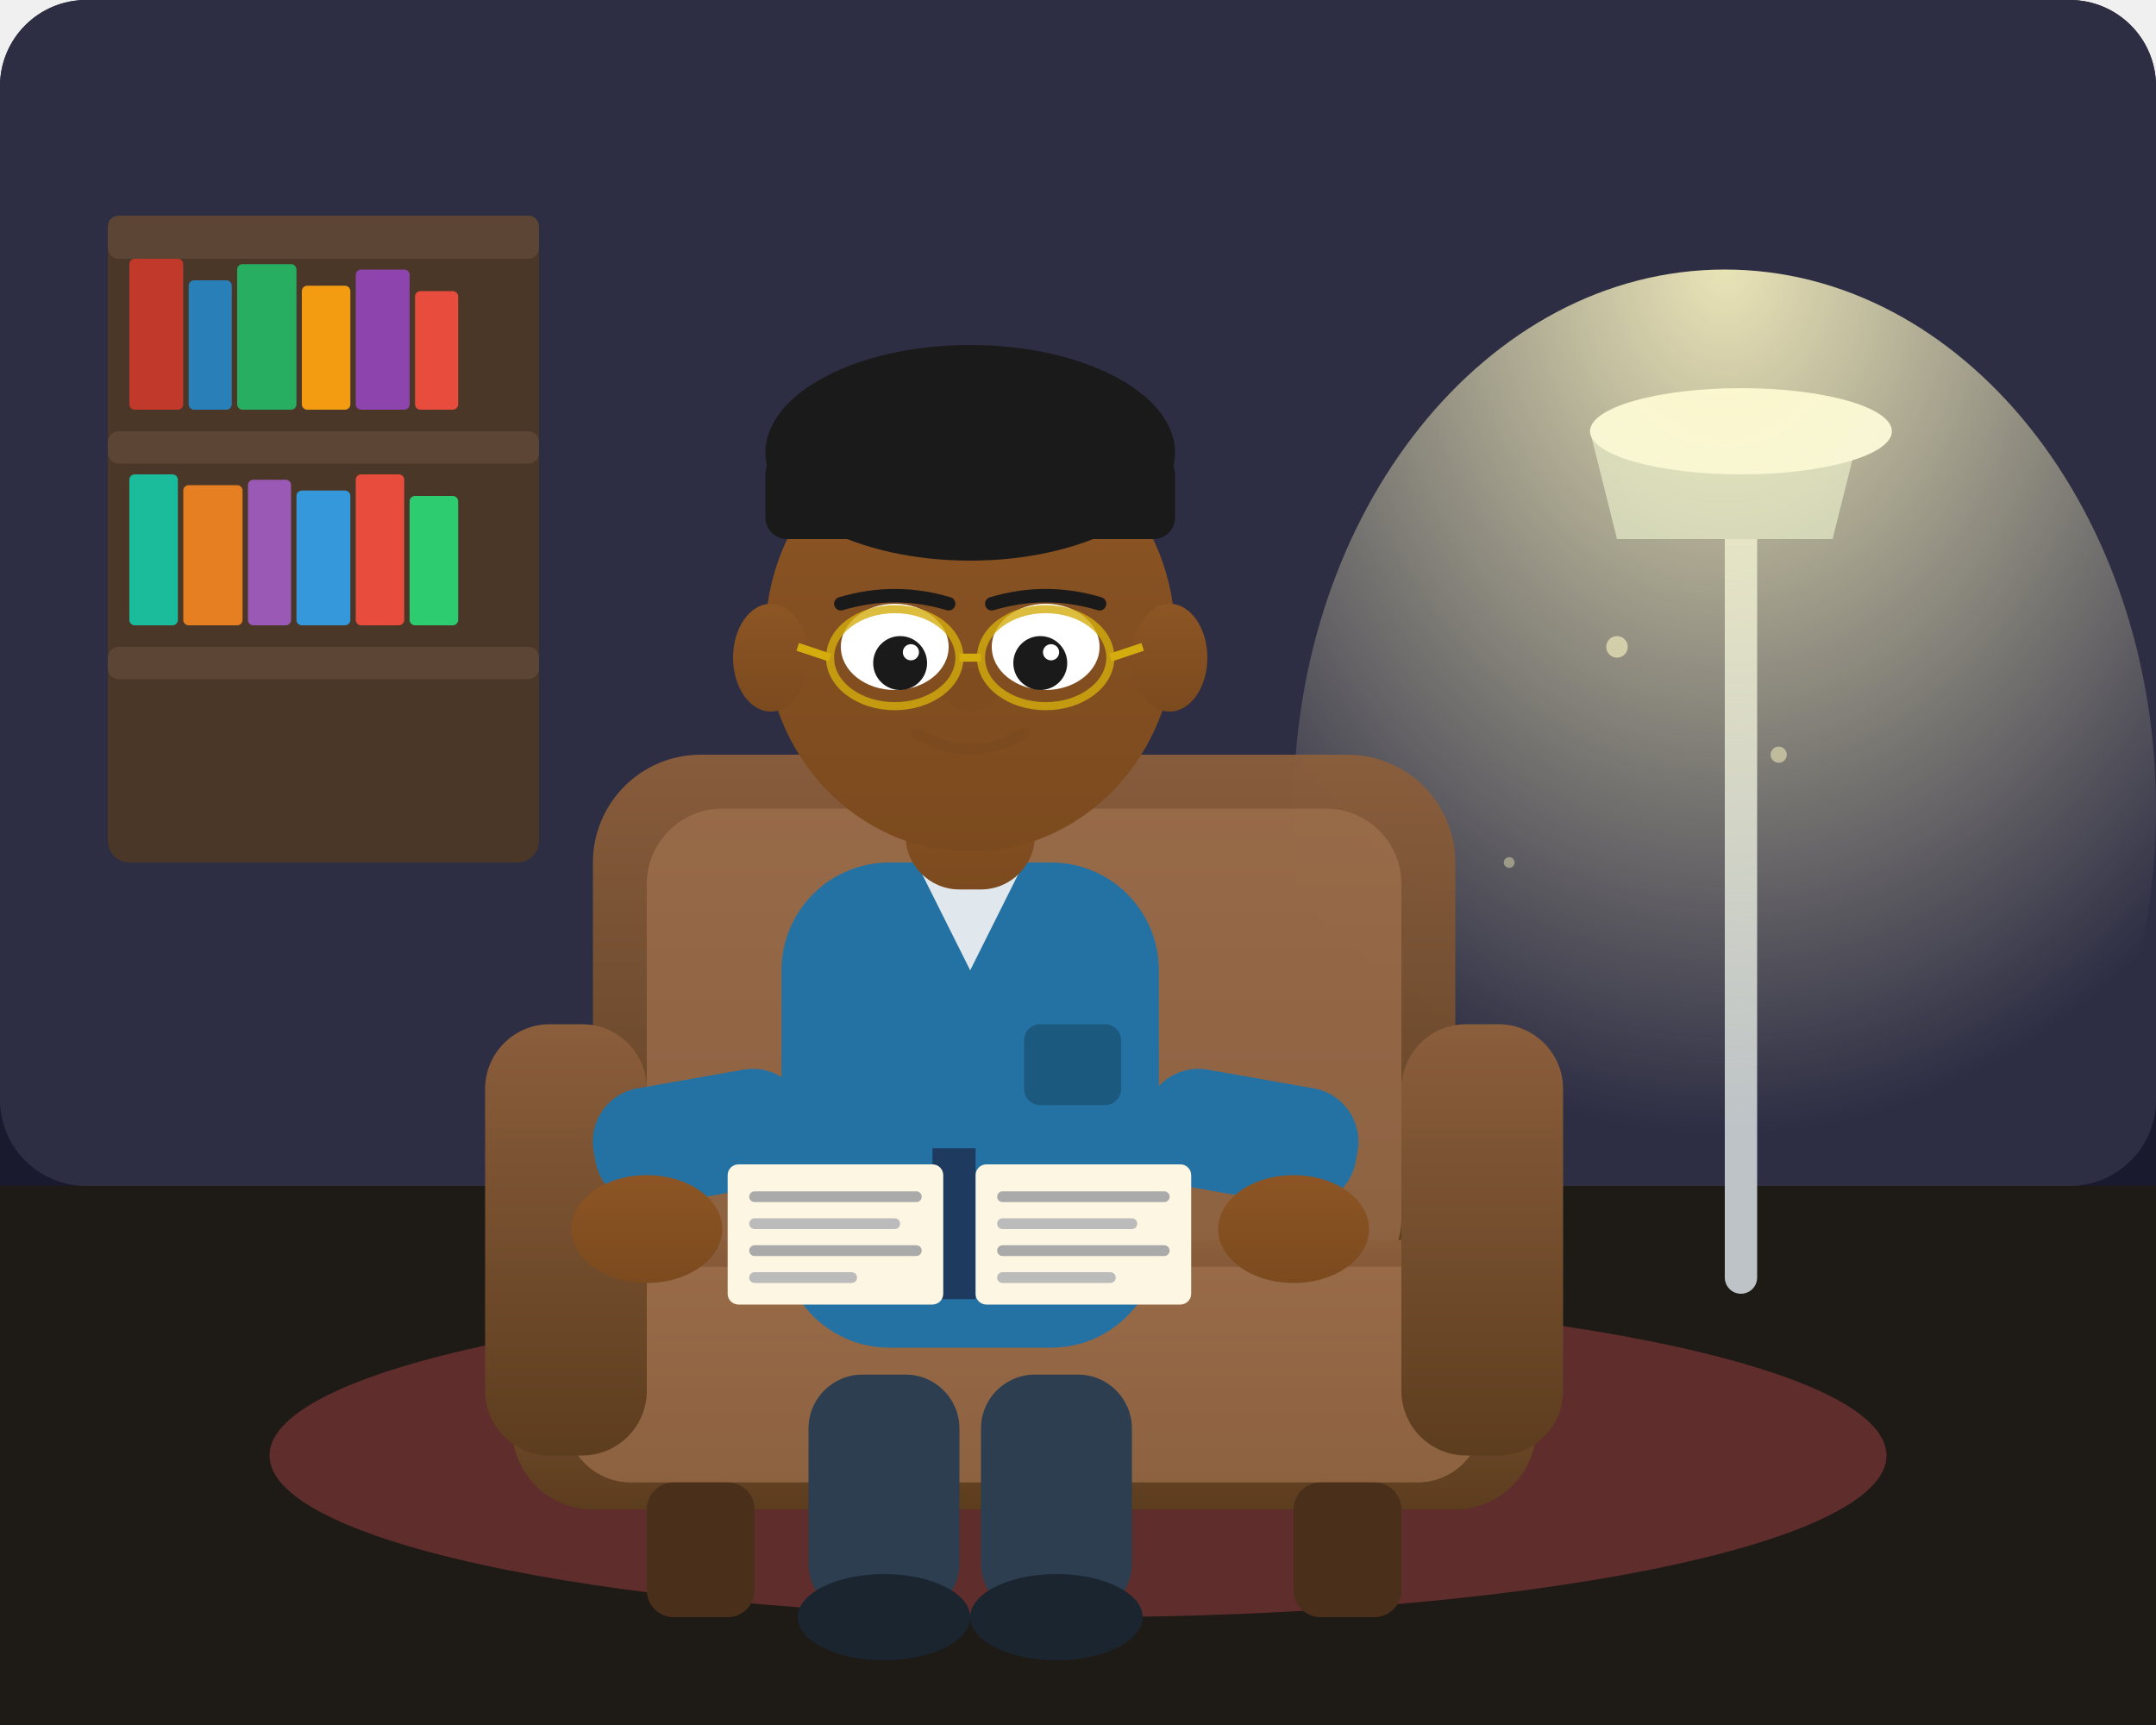
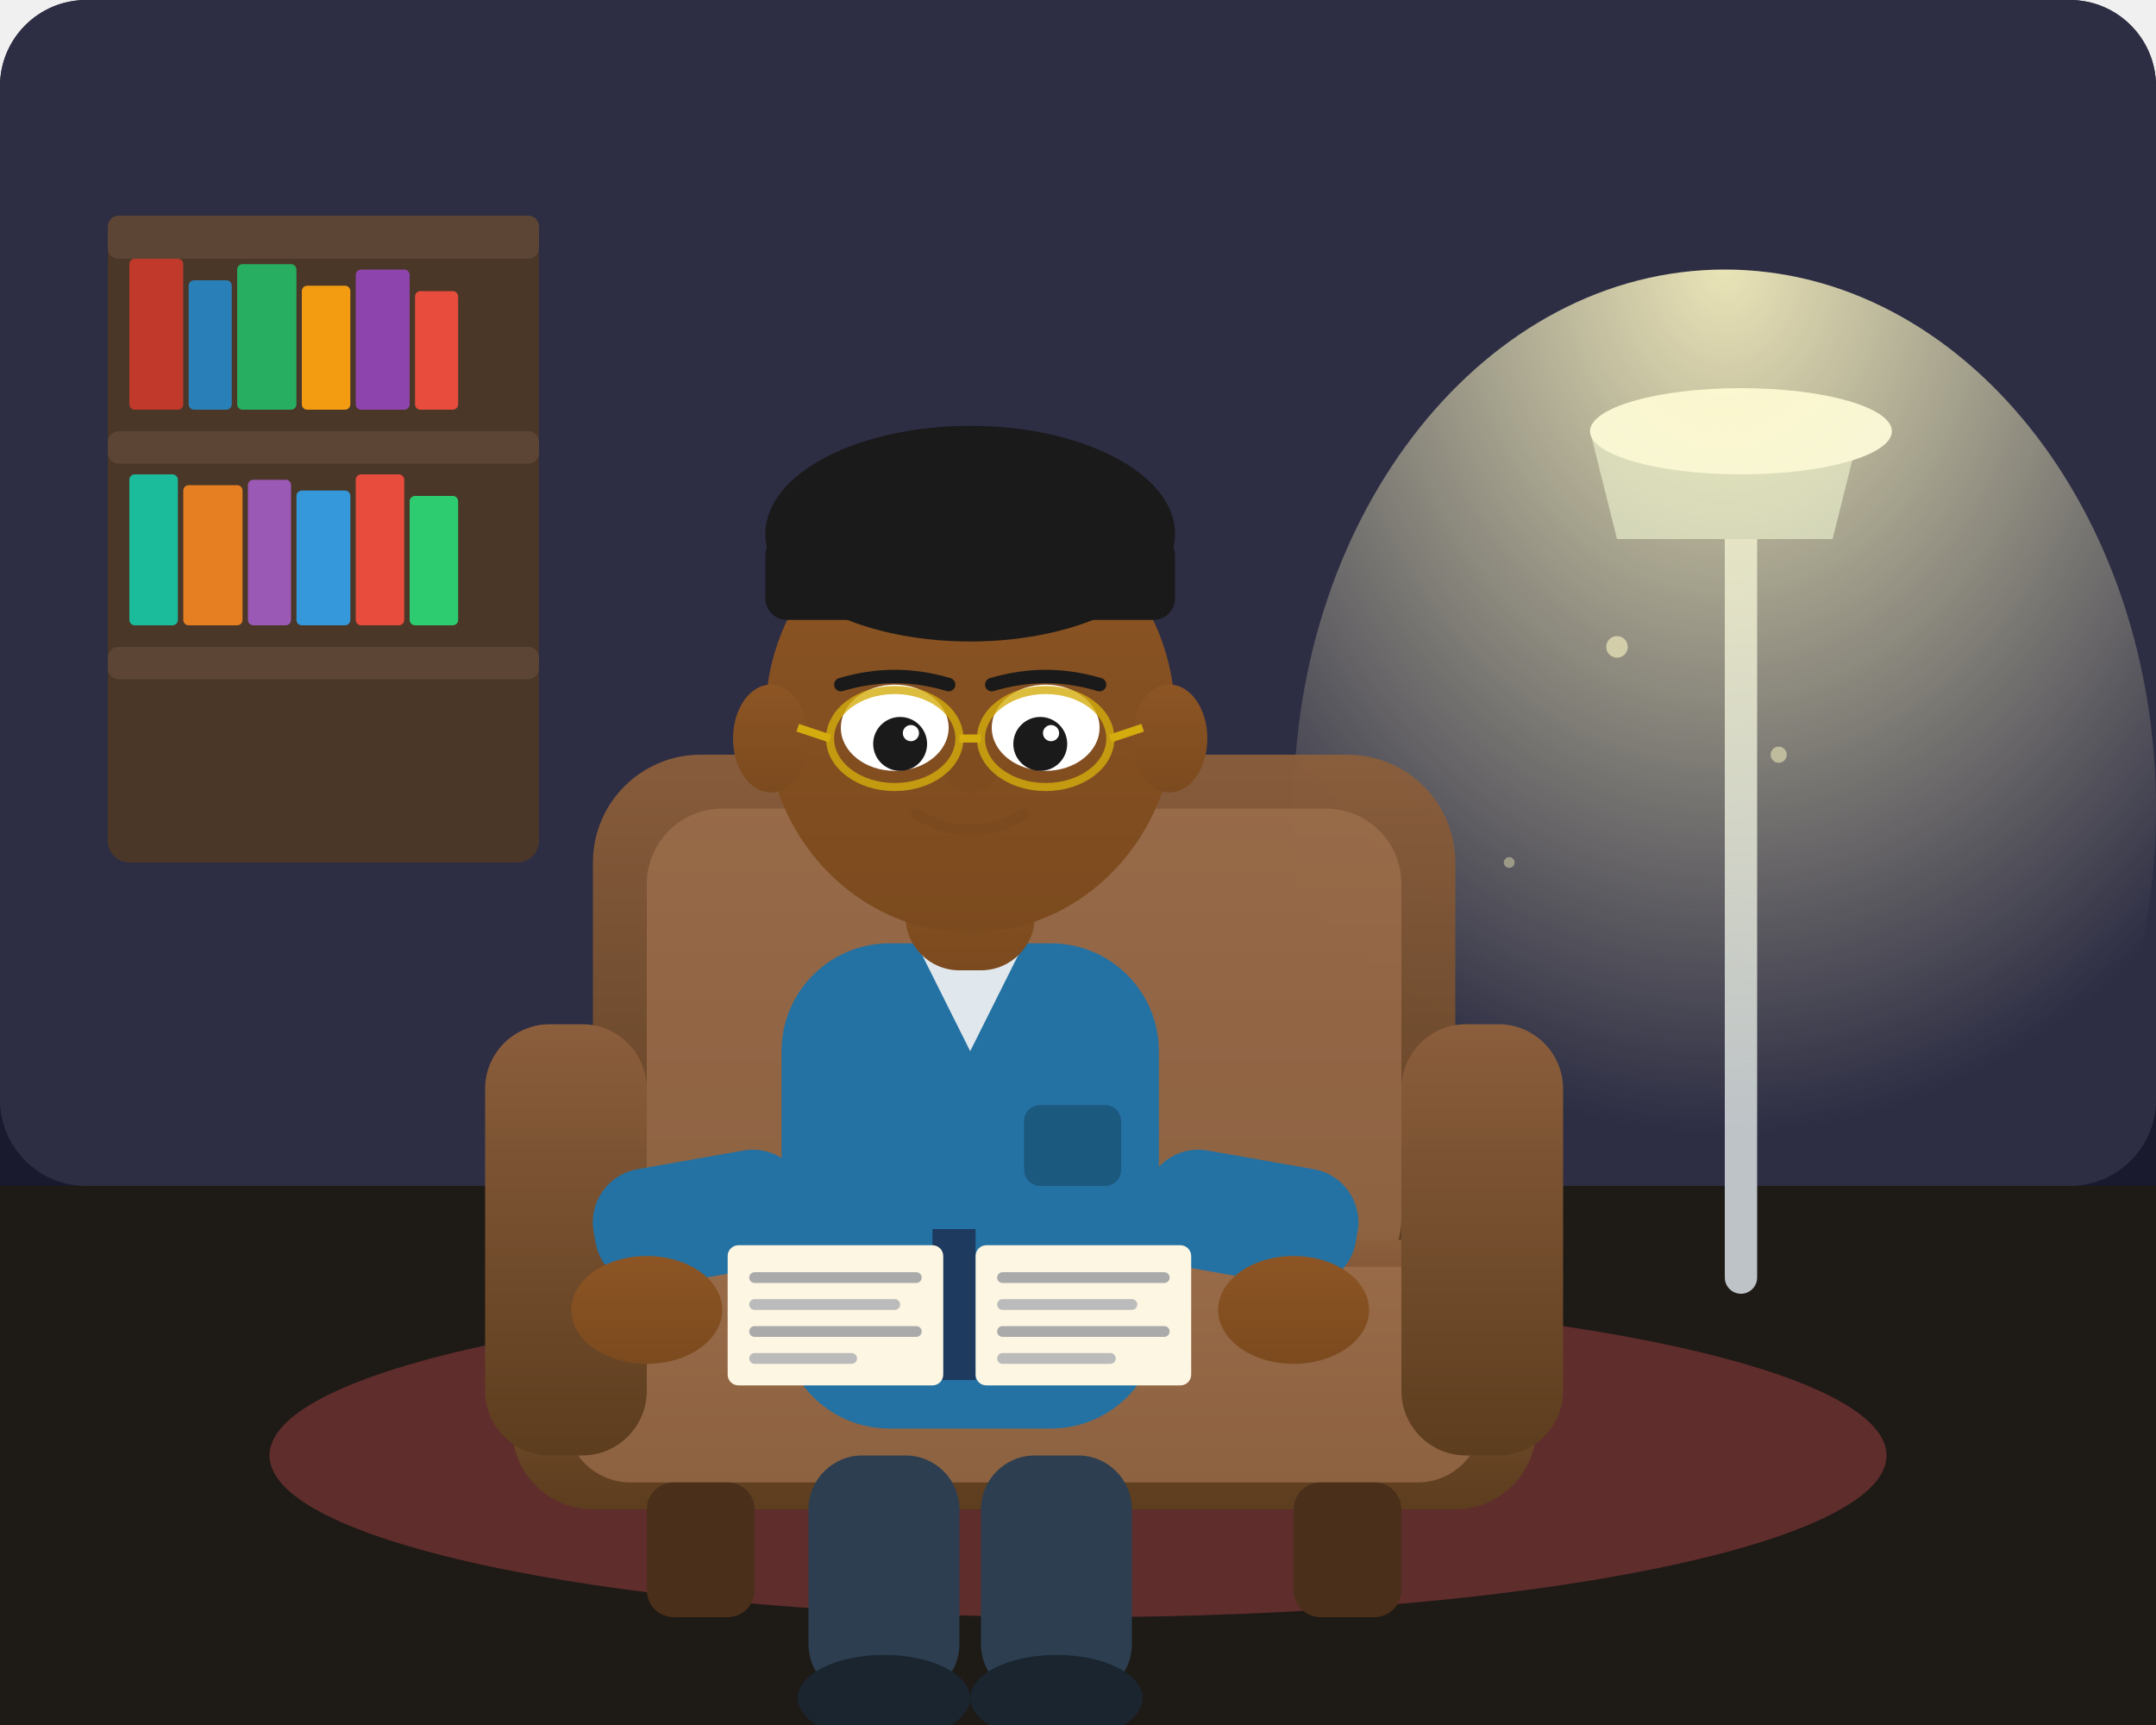
- <svg xmlns="http://www.w3.org/2000/svg" viewBox="0 0 400 320" width="400" height="320">
+ <svg xmlns="http://www.w3.org/2000/svg" viewBox="0 0 400 320" style="width:100%;height:100%;display:block;">
  <defs>
    <linearGradient id="chairGrad" x1="0" y1="0" x2="0" y2="1">
      <stop offset="0%" stop-color="#8B5E3C" />
      <stop offset="100%" stop-color="#5C3D1E" />
    </linearGradient>
    <linearGradient id="skinGrad" x1="0" y1="0" x2="0" y2="1">
      <stop offset="0%" stop-color="#8D5524" />
      <stop offset="100%" stop-color="#7B4A1E" />
    </linearGradient>
    <linearGradient id="bookGrad" x1="0" y1="0" x2="1" y2="0">
      <stop offset="0%" stop-color="#1e3a5f" />
      <stop offset="50%" stop-color="#f5f5f0" />
      <stop offset="100%" stop-color="#1e3a5f" />
    </linearGradient>
    <radialGradient id="lampGlow" cx="50%" cy="0%" r="80%">
      <stop offset="0%" stop-color="#FFF9C4" stop-opacity="0.9" />
      <stop offset="100%" stop-color="#FFF9C4" stop-opacity="0" />
    </radialGradient>
    <style>
      /* Bobbing idle animation */
      @keyframes idle-bob {
        0%, 100% { transform: translateY(0px); }
        50% { transform: translateY(-3px); }
      }
      /* Blink eyes */
      @keyframes blink {
        0%, 94%, 100% { transform: scaleY(1); }
        96%, 98% { transform: scaleY(0.05); }
      }
      /* Look up occasionally */
      @keyframes look-up {
        0%, 60%, 100% { transform: translateY(0); }
        65%, 75% { transform: translateY(-6px); }
        80% { transform: translateY(-4px); }
        85% { transform: translateY(-6px); }
        90% { transform: translateY(0); }
      }
      /* Page flip */
      @keyframes page-flip {
        0%, 80%, 100% { transform: rotateY(0deg); opacity: 1; }
        85% { transform: rotateY(-90deg); opacity: 0; }
        90% { transform: rotateY(90deg); opacity: 0; }
        95% { transform: rotateY(0deg); opacity: 1; }
      }
      /* Lamp flicker */
      @keyframes lamp-flicker {
        0%, 95%, 100% { opacity: 1; }
        96% { opacity: 0.7; }
        97% { opacity: 1; }
        98% { opacity: 0.8; }
        99% { opacity: 1; }
      }
      /* Book text lines scroll slightly */
      @keyframes text-scroll {
        0%, 100% { transform: translateY(0); }
        50% { transform: translateY(-2px); }
      }
      /* Hair sway */
      @keyframes hair-sway {
        0%, 100% { transform: rotate(0deg); }
        50% { transform: rotate(1deg); }
      }
      /* Breathing */
      @keyframes breathe {
        0%, 100% { transform: scaleY(1); }
        50% { transform: scaleY(1.03); }
      }

      .body-group { animation: idle-bob 3s ease-in-out infinite; }
      .head-group { animation: look-up 8s ease-in-out infinite; }
      .eyes { animation: blink 5s ease-in-out infinite; }
      .book-page { animation: page-flip 12s ease-in-out infinite; }
      .lamp-light { animation: lamp-flicker 10s ease-in-out infinite; }
      .text-lines { animation: text-scroll 3s ease-in-out infinite; }
      .torso { animation: breathe 3s ease-in-out infinite; transform-origin: center bottom; }
    </style>
  </defs>
  <rect width="400" height="320" fill="#1a1a2e" rx="16" />
  <rect x="0" y="0" width="400" height="220" fill="#2d2d44" rx="16" />
  <rect x="0" y="220" width="400" height="100" fill="#1e1a16" />
  <ellipse cx="200" cy="270" rx="150" ry="30" fill="#8B3A3A" opacity="0.6" />
  <rect x="20" y="40" width="80" height="120" fill="#4a3728" rx="4" />
  <rect x="20" y="40" width="80" height="8" fill="#5c4535" rx="2" />
  <rect x="20" y="80" width="80" height="6" fill="#5c4535" rx="2" />
  <rect x="20" y="120" width="80" height="6" fill="#5c4535" rx="2" />
  <rect x="24" y="48" width="10" height="28" fill="#c0392b" rx="1" />
  <rect x="35" y="52" width="8" height="24" fill="#2980b9" rx="1" />
  <rect x="44" y="49" width="11" height="27" fill="#27ae60" rx="1" />
  <rect x="56" y="53" width="9" height="23" fill="#f39c12" rx="1" />
  <rect x="66" y="50" width="10" height="26" fill="#8e44ad" rx="1" />
  <rect x="77" y="54" width="8" height="22" fill="#e74c3c" rx="1" />
  <rect x="24" y="88" width="9" height="28" fill="#1abc9c" rx="1" />
  <rect x="34" y="90" width="11" height="26" fill="#e67e22" rx="1" />
  <rect x="46" y="89" width="8" height="27" fill="#9b59b6" rx="1" />
  <rect x="55" y="91" width="10" height="25" fill="#3498db" rx="1" />
  <rect x="66" y="88" width="9" height="28" fill="#e74c3c" rx="1" />
  <rect x="76" y="92" width="9" height="24" fill="#2ecc71" rx="1" />
  <rect x="320" y="80" width="6" height="160" fill="#bdc3c7" rx="3" />
  <polygon points="295,80 345,80 340,100 300,100" fill="#95a5a6" />
  <ellipse cx="323" cy="80" rx="28" ry="8" fill="#ecf0f1" />
  <ellipse cx="320" cy="150" rx="80" ry="100" fill="url(#lampGlow)" class="lamp-light" />
  <g transform="translate(110, 140)">
    <rect x="0" y="0" width="160" height="110" rx="20" fill="url(#chairGrad)" opacity="0.95" />
    <rect x="10" y="10" width="140" height="90" rx="14" fill="#A0714F" opacity="0.7" />
    <rect x="-15" y="90" width="190" height="50" rx="15" fill="url(#chairGrad)" />
    <rect x="-5" y="95" width="170" height="40" rx="12" fill="#A0714F" opacity="0.7" />
    <rect x="-20" y="50" width="30" height="80" rx="12" fill="url(#chairGrad)" />
    <rect x="150" y="50" width="30" height="80" rx="12" fill="url(#chairGrad)" />
    <rect x="10" y="135" width="20" height="25" rx="5" fill="#4a2f1a" />
    <rect x="130" y="135" width="20" height="25" rx="5" fill="#4a2f1a" />
  </g>
-   <g class="body-group" transform="translate(180, 100)">
+   <g class="body-group" transform="translate(180, 115)">
    <g transform="translate(-30, 155)">
      <rect x="0" y="0" width="28" height="45" rx="10" fill="#2c3e50" />
      <ellipse cx="14" cy="45" rx="16" ry="8" fill="#1a252f" />
      <rect x="32" y="0" width="28" height="45" rx="10" fill="#2c3e50" />
      <ellipse cx="46" cy="45" rx="16" ry="8" fill="#1a252f" />
    </g>
    <g class="torso">
      <rect x="-35" y="60" width="70" height="90" rx="20" fill="#2471A3" />
      <polygon points="-10,60 10,60 0,80" fill="#f5f5f5" opacity="0.9" />
      <rect x="10" y="90" width="18" height="15" rx="3" fill="#1a5276" opacity="0.8" />
    </g>
    <rect x="-70" y="100" width="40" height="22" rx="10" fill="#2471A3" transform="rotate(-10, -50, 111)" />
    <rect x="32" y="100" width="40" height="22" rx="10" fill="#2471A3" transform="rotate(10, 52, 111)" />
    <ellipse cx="-60" cy="128" rx="14" ry="10" fill="url(#skinGrad)" />
    <ellipse cx="60" cy="128" rx="14" ry="10" fill="url(#skinGrad)" />
    <g transform="translate(-45, 118)" class="book-page">
      <rect x="38" y="-5" width="8" height="28" fill="#1e3a5f" />
      <rect x="0" y="-2" width="40" height="26" rx="2" fill="#fdf6e3" />
      <rect x="46" y="-2" width="40" height="26" rx="2" fill="#fdf6e3" />
      <g class="text-lines">
        <rect x="4" y="3" width="32" height="2" rx="1" fill="#aaa" />
        <rect x="4" y="8" width="28" height="2" rx="1" fill="#bbb" />
        <rect x="4" y="13" width="32" height="2" rx="1" fill="#aaa" />
        <rect x="4" y="18" width="20" height="2" rx="1" fill="#bbb" />
      </g>
      <g class="text-lines">
        <rect x="50" y="3" width="32" height="2" rx="1" fill="#aaa" />
        <rect x="50" y="8" width="26" height="2" rx="1" fill="#bbb" />
        <rect x="50" y="13" width="32" height="2" rx="1" fill="#aaa" />
        <rect x="50" y="18" width="22" height="2" rx="1" fill="#bbb" />
      </g>
    </g>
    <rect x="-12" y="35" width="24" height="30" rx="10" fill="url(#skinGrad)" />
    <g class="head-group">
      <ellipse cx="0" cy="18" rx="38" ry="40" fill="url(#skinGrad)" />
      <ellipse cx="0" cy="-16" rx="38" ry="20" fill="#1a1a1a" />
      <rect x="-38" y="-16" width="76" height="16" fill="#1a1a1a" rx="4" />
      <ellipse cx="-37" cy="22" rx="7" ry="10" fill="url(#skinGrad)" />
      <ellipse cx="37" cy="22" rx="7" ry="10" fill="url(#skinGrad)" />
      <g class="eyes">
        <ellipse cx="-14" cy="20" rx="10" ry="8" fill="white" />
        <ellipse cx="14" cy="20" rx="10" ry="8" fill="white" />
        <ellipse cx="-13" cy="23" rx="5" ry="5" fill="#1a1a1a" />
        <ellipse cx="13" cy="23" rx="5" ry="5" fill="#1a1a1a" />
        <ellipse cx="-11" cy="21" rx="1.5" ry="1.5" fill="white" />
        <ellipse cx="15" cy="21" rx="1.5" ry="1.5" fill="white" />
        <rect x="-24" y="14" width="20" height="15" rx="7" fill="url(#skinGrad)" opacity="0" class="eyelid" />
        <rect x="4" y="14" width="20" height="15" rx="7" fill="url(#skinGrad)" opacity="0" class="eyelid" />
      </g>
      <path d="M -24 12 Q -14 9 -4 12" stroke="#1a1a1a" stroke-width="2.5" fill="none" stroke-linecap="round" />
      <path d="M 4 12 Q 14 9 24 12" stroke="#1a1a1a" stroke-width="2.5" fill="none" stroke-linecap="round" />
      <ellipse cx="0" cy="28" rx="5" ry="4" fill="#7B4A1E" opacity="0.5" />
      <path d="M -10 36 Q 0 42 10 36" stroke="#7B4A1E" stroke-width="2" fill="none" stroke-linecap="round" />
      <ellipse cx="-14" cy="22" rx="12" ry="9" fill="none" stroke="#D4AC0D" stroke-width="1.5" opacity="0.8" />
      <ellipse cx="14" cy="22" rx="12" ry="9" fill="none" stroke="#D4AC0D" stroke-width="1.5" opacity="0.8" />
      <line x1="-2" y1="22" x2="2" y2="22" stroke="#D4AC0D" stroke-width="1.5" />
      <line x1="-26" y1="22" x2="-32" y2="20" stroke="#D4AC0D" stroke-width="1.5" />
      <line x1="26" y1="22" x2="32" y2="20" stroke="#D4AC0D" stroke-width="1.5" />
    </g>
  </g>
  <circle cx="300" cy="120" r="2" fill="#FFF9C4" opacity="0.6">
    <animate attributeName="cy" from="200" to="60" dur="6s" repeatCount="indefinite" />
    <animate attributeName="opacity" from="0.6" to="0" dur="6s" repeatCount="indefinite" />
  </circle>
  <circle cx="330" cy="140" r="1.5" fill="#FFF9C4" opacity="0.5">
    <animate attributeName="cy" from="220" to="80" dur="8s" repeatCount="indefinite" />
    <animate attributeName="opacity" from="0.5" to="0" dur="8s" repeatCount="indefinite" />
  </circle>
  <circle cx="280" cy="160" r="1" fill="#FFF9C4" opacity="0.4">
    <animate attributeName="cy" from="210" to="90" dur="7s" repeatCount="indefinite" begin="2s" />
    <animate attributeName="opacity" from="0.4" to="0" dur="7s" repeatCount="indefinite" begin="2s" />
  </circle>
</svg>
